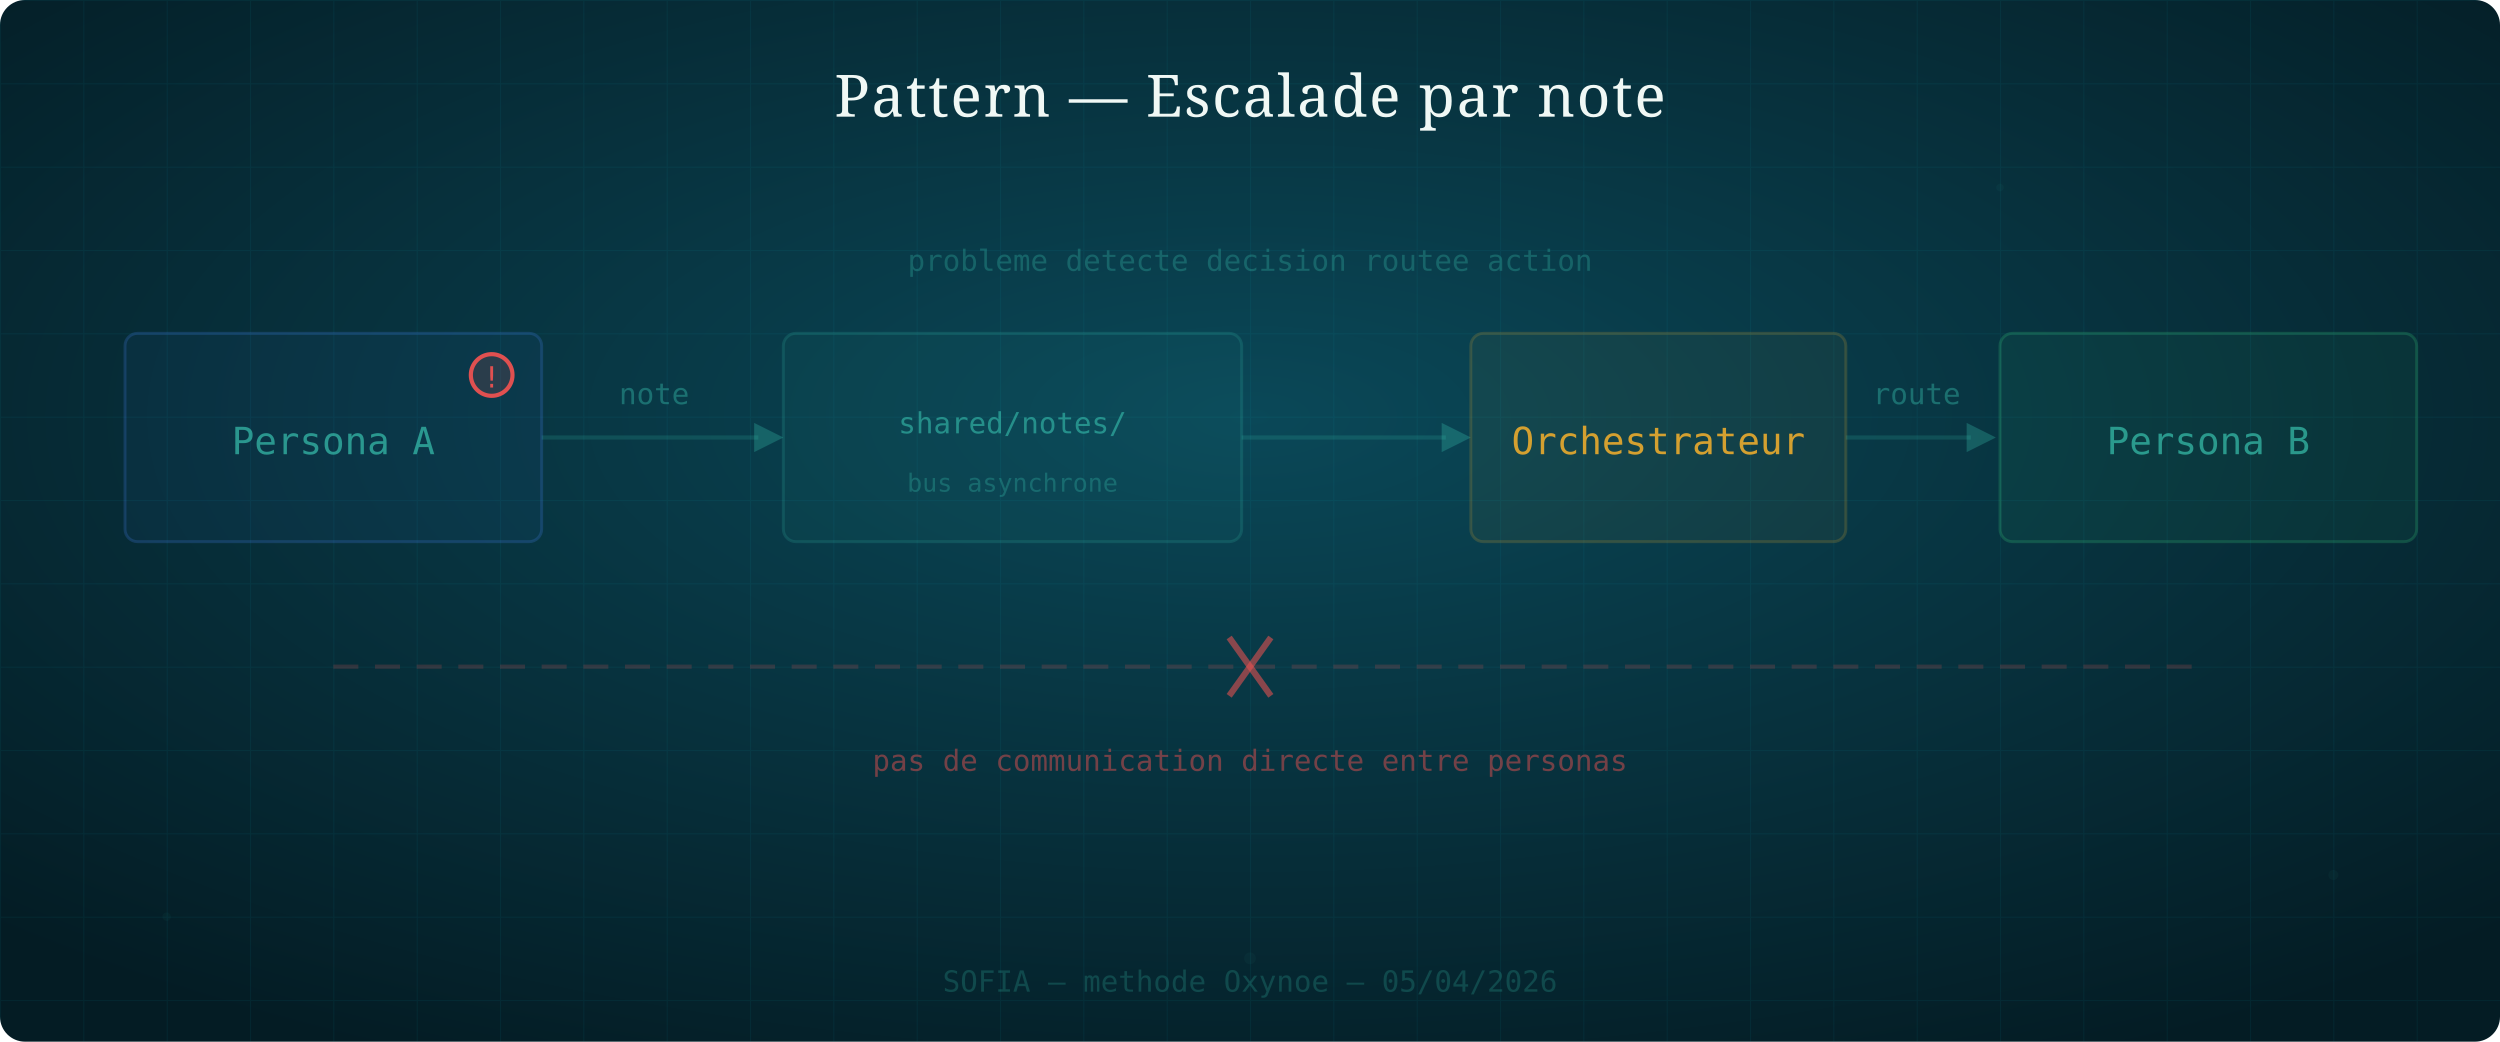
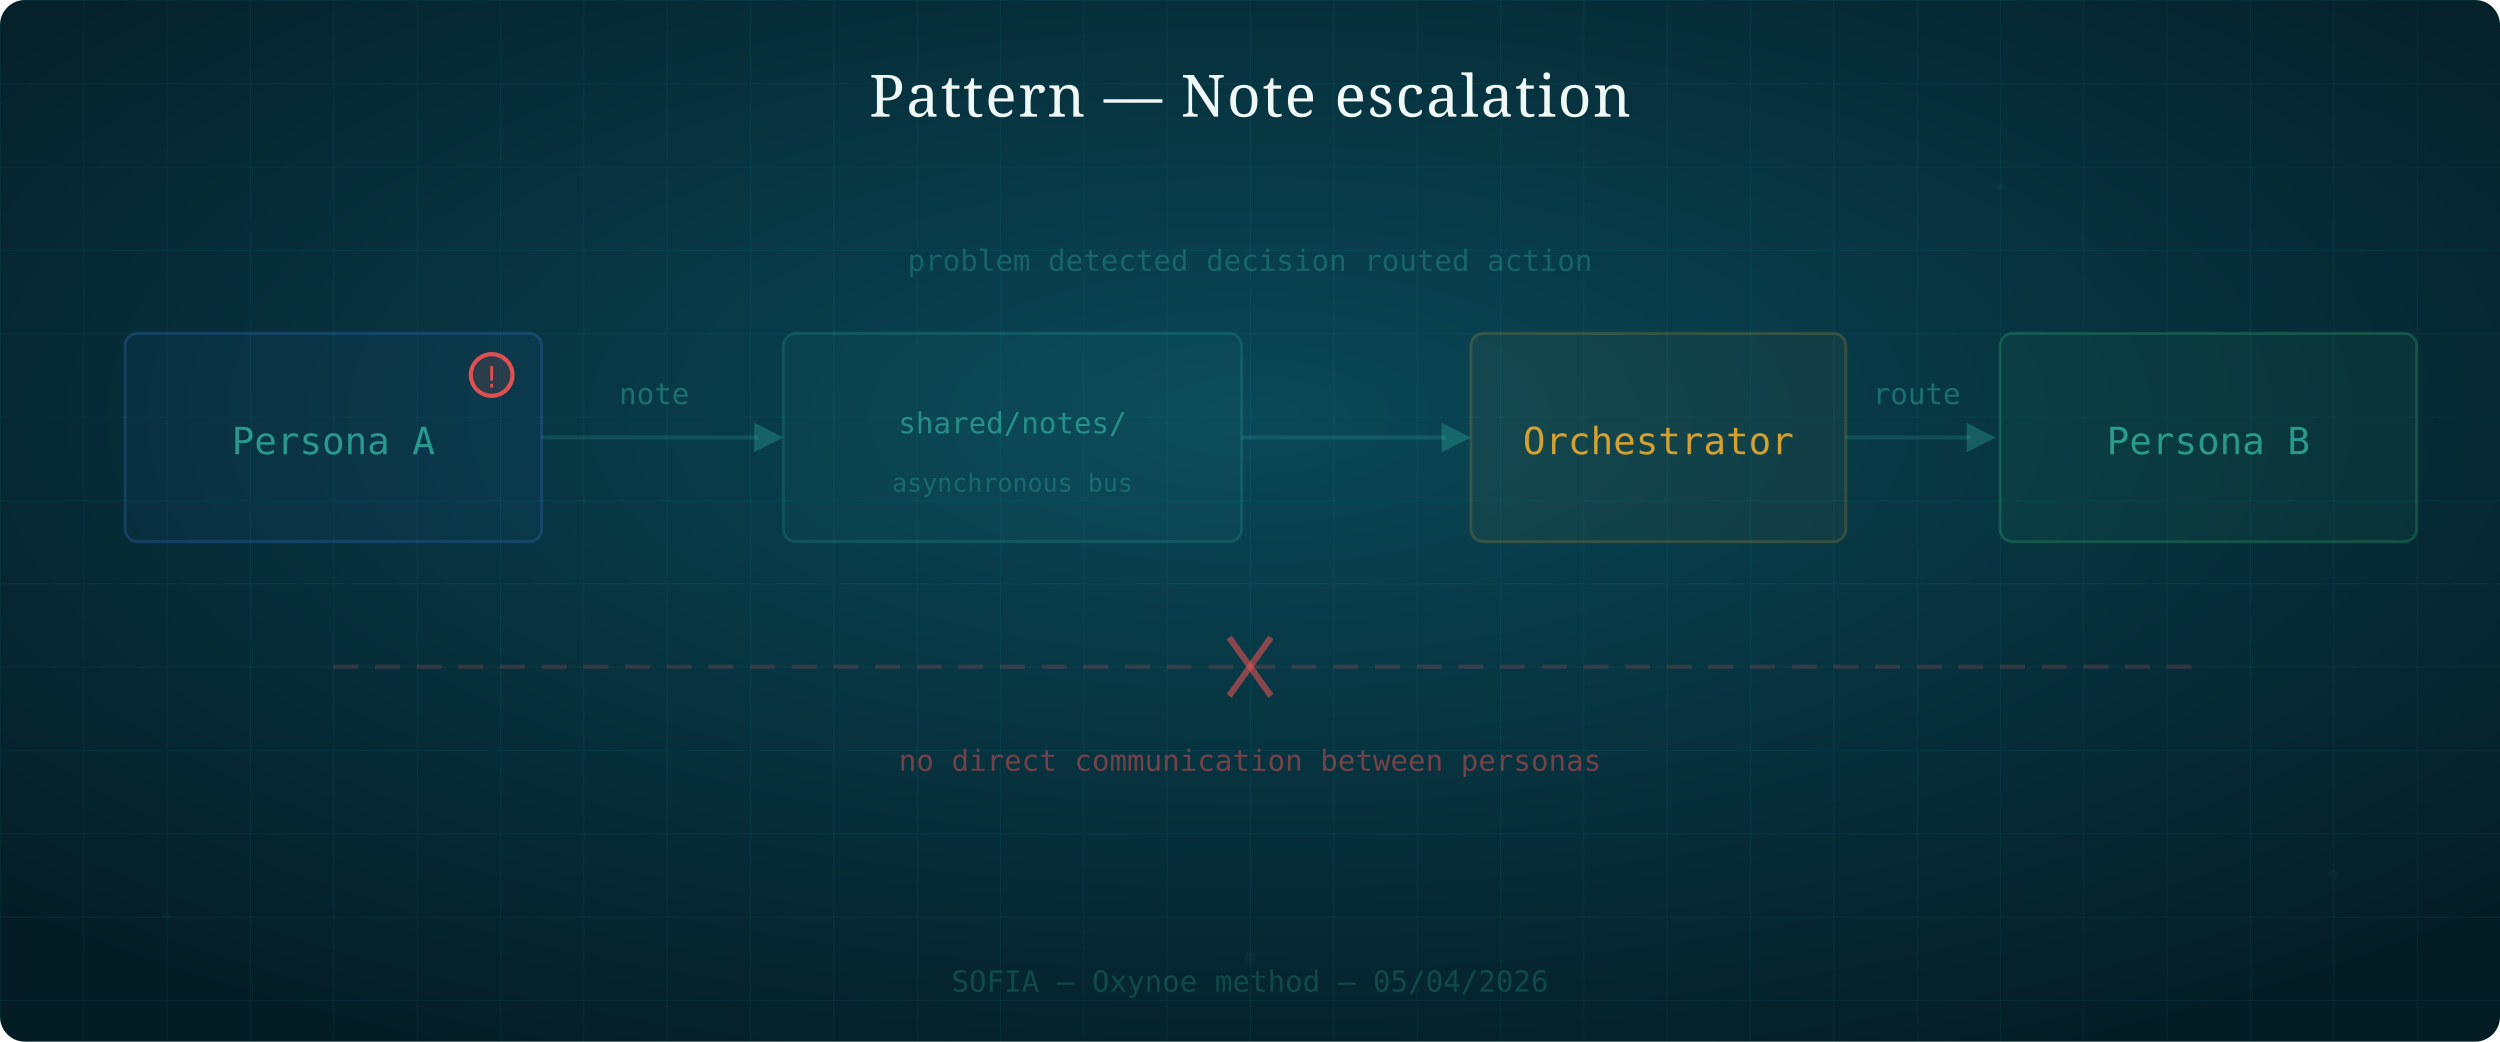
<svg xmlns="http://www.w3.org/2000/svg" viewBox="0 0 600 250" font-family="IBM Plex Mono,monospace">
  <defs>
    <radialGradient id="bg-grad" cx="50%" cy="40%" r="70%">
      <stop offset="0%" stop-color="#0a4858" />
      <stop offset="100%" stop-color="#041c24" />
    </radialGradient>
    <pattern id="grid" width="20" height="20" patternUnits="userSpaceOnUse">
      <path d="M 20 0 L 0 0 0 20" fill="none" stroke="rgba(0,200,220,0.06)" stroke-width="0.5" />
    </pattern>
  </defs>
  <rect width="600" height="250" fill="url(#bg-grad)" rx="6" />
  <rect width="600" height="250" fill="url(#grid)" rx="6" />
-   <text x="300" y="28" text-anchor="middle" fill="#f0f8f5" font-family="Georgia,serif" font-size="14" font-weight="300" letter-spacing="0.03em">Pattern — Escalade par note</text>
-   <text x="300" y="65" text-anchor="middle" fill="rgba(64,216,192,0.25)" font-size="7">probleme detecte                         decision routee                      action</text>
+   <text x="300" y="28" text-anchor="middle" fill="#f0f8f5" font-family="Georgia,serif" font-size="14" font-weight="300" letter-spacing="0.03em">Pattern — Note escalation</text>
+   <text x="300" y="65" text-anchor="middle" fill="rgba(64,216,192,0.25)" font-size="7">problem detected                         decision routed                      action</text>
  <rect x="30" y="80" width="100" height="50" rx="3" fill="rgba(79,138,255,0.05)" stroke="rgba(79,138,255,0.2)" stroke-width="0.7" />
  <text x="80" y="109" text-anchor="middle" fill="rgba(64,216,192,0.6)" font-size="9">Persona A</text>
  <circle cx="118" cy="90" r="5" fill="rgba(224,80,80,0.15)" stroke="#e05050" stroke-width="1" />
  <text x="118" y="93" text-anchor="middle" font-size="7" fill="#e05050">!</text>
  <line x1="130" y1="105" x2="182" y2="105" stroke="rgba(64,216,192,0.15)" stroke-width="1" />
  <path d="M7,-3.5 L0,0 L7,3.5Z" fill="rgba(64,216,192,0.25)" transform="translate(188,105) rotate(180)" />
  <text x="157" y="97" text-anchor="middle" fill="rgba(64,216,192,0.35)" font-size="7">note</text>
  <rect x="188" y="80" width="110" height="50" rx="3" fill="rgba(64,216,192,0.04)" stroke="rgba(64,216,192,0.15)" stroke-width="0.7" />
  <text x="243" y="104" text-anchor="middle" fill="rgba(64,216,192,0.5)" font-size="7">shared/notes/</text>
-   <text x="243" y="118" text-anchor="middle" fill="rgba(64,216,192,0.25)" font-size="6">bus asynchrone</text>
+   <text x="243" y="118" text-anchor="middle" fill="rgba(64,216,192,0.25)" font-size="6">asynchronous bus</text>
  <line x1="298" y1="105" x2="347" y2="105" stroke="rgba(64,216,192,0.15)" stroke-width="1" />
  <path d="M7,-3.5 L0,0 L7,3.5Z" fill="rgba(64,216,192,0.25)" transform="translate(353,105) rotate(180)" />
  <rect x="353" y="80" width="90" height="50" rx="3" fill="rgba(212,160,48,0.05)" stroke="rgba(212,160,48,0.2)" stroke-width="0.7" />
-   <text x="398" y="109" text-anchor="middle" fill="#d4a030" font-size="9">Orchestrateur</text>
+   <text x="398" y="109" text-anchor="middle" fill="#d4a030" font-size="9">Orchestrator</text>
  <line x1="443" y1="105" x2="473" y2="105" stroke="rgba(64,216,192,0.15)" stroke-width="1" />
  <path d="M7,-3.5 L0,0 L7,3.5Z" fill="rgba(64,216,192,0.25)" transform="translate(479,105) rotate(180)" />
  <text x="460" y="97" text-anchor="middle" fill="rgba(64,216,192,0.35)" font-size="7">route</text>
  <rect x="480" y="80" width="100" height="50" rx="3" fill="rgba(61,220,132,0.05)" stroke="rgba(61,220,132,0.2)" stroke-width="0.7" />
  <text x="530" y="109" text-anchor="middle" fill="rgba(64,216,192,0.6)" font-size="9">Persona B</text>
  <line x1="80" y1="160" x2="530" y2="160" stroke="rgba(224,80,80,0.2)" stroke-width="1" stroke-dasharray="6,4" />
  <line x1="295" y1="153" x2="305" y2="167" stroke="#e05050" stroke-width="1.5" opacity="0.6" />
  <line x1="305" y1="153" x2="295" y2="167" stroke="#e05050" stroke-width="1.5" opacity="0.6" />
-   <text x="300" y="185" text-anchor="middle" fill="rgba(224,80,80,0.5)" font-size="7">pas de communication directe entre personas</text>
+   <text x="300" y="185" text-anchor="middle" fill="rgba(224,80,80,0.5)" font-size="7">no direct communication between personas</text>
  <circle cx="560" cy="210" r="1.2" fill="rgba(64,216,192,0.04)" />
  <circle cx="40" cy="220" r="1.0" fill="rgba(64,216,192,0.04)" />
  <circle cx="300" cy="230" r="1.4" fill="rgba(64,216,192,0.04)" />
  <circle cx="480" cy="45" r="0.9" fill="rgba(64,216,192,0.04)" />
-   <text x="300" y="238" text-anchor="middle" fill="rgba(64,216,192,0.2)" font-size="7">SOFIA — methode Oxynoe — 05/04/2026</text>
+   <text x="300" y="238" text-anchor="middle" fill="rgba(64,216,192,0.2)" font-size="7">SOFIA — Oxynoe method — 05/04/2026</text>
</svg>
